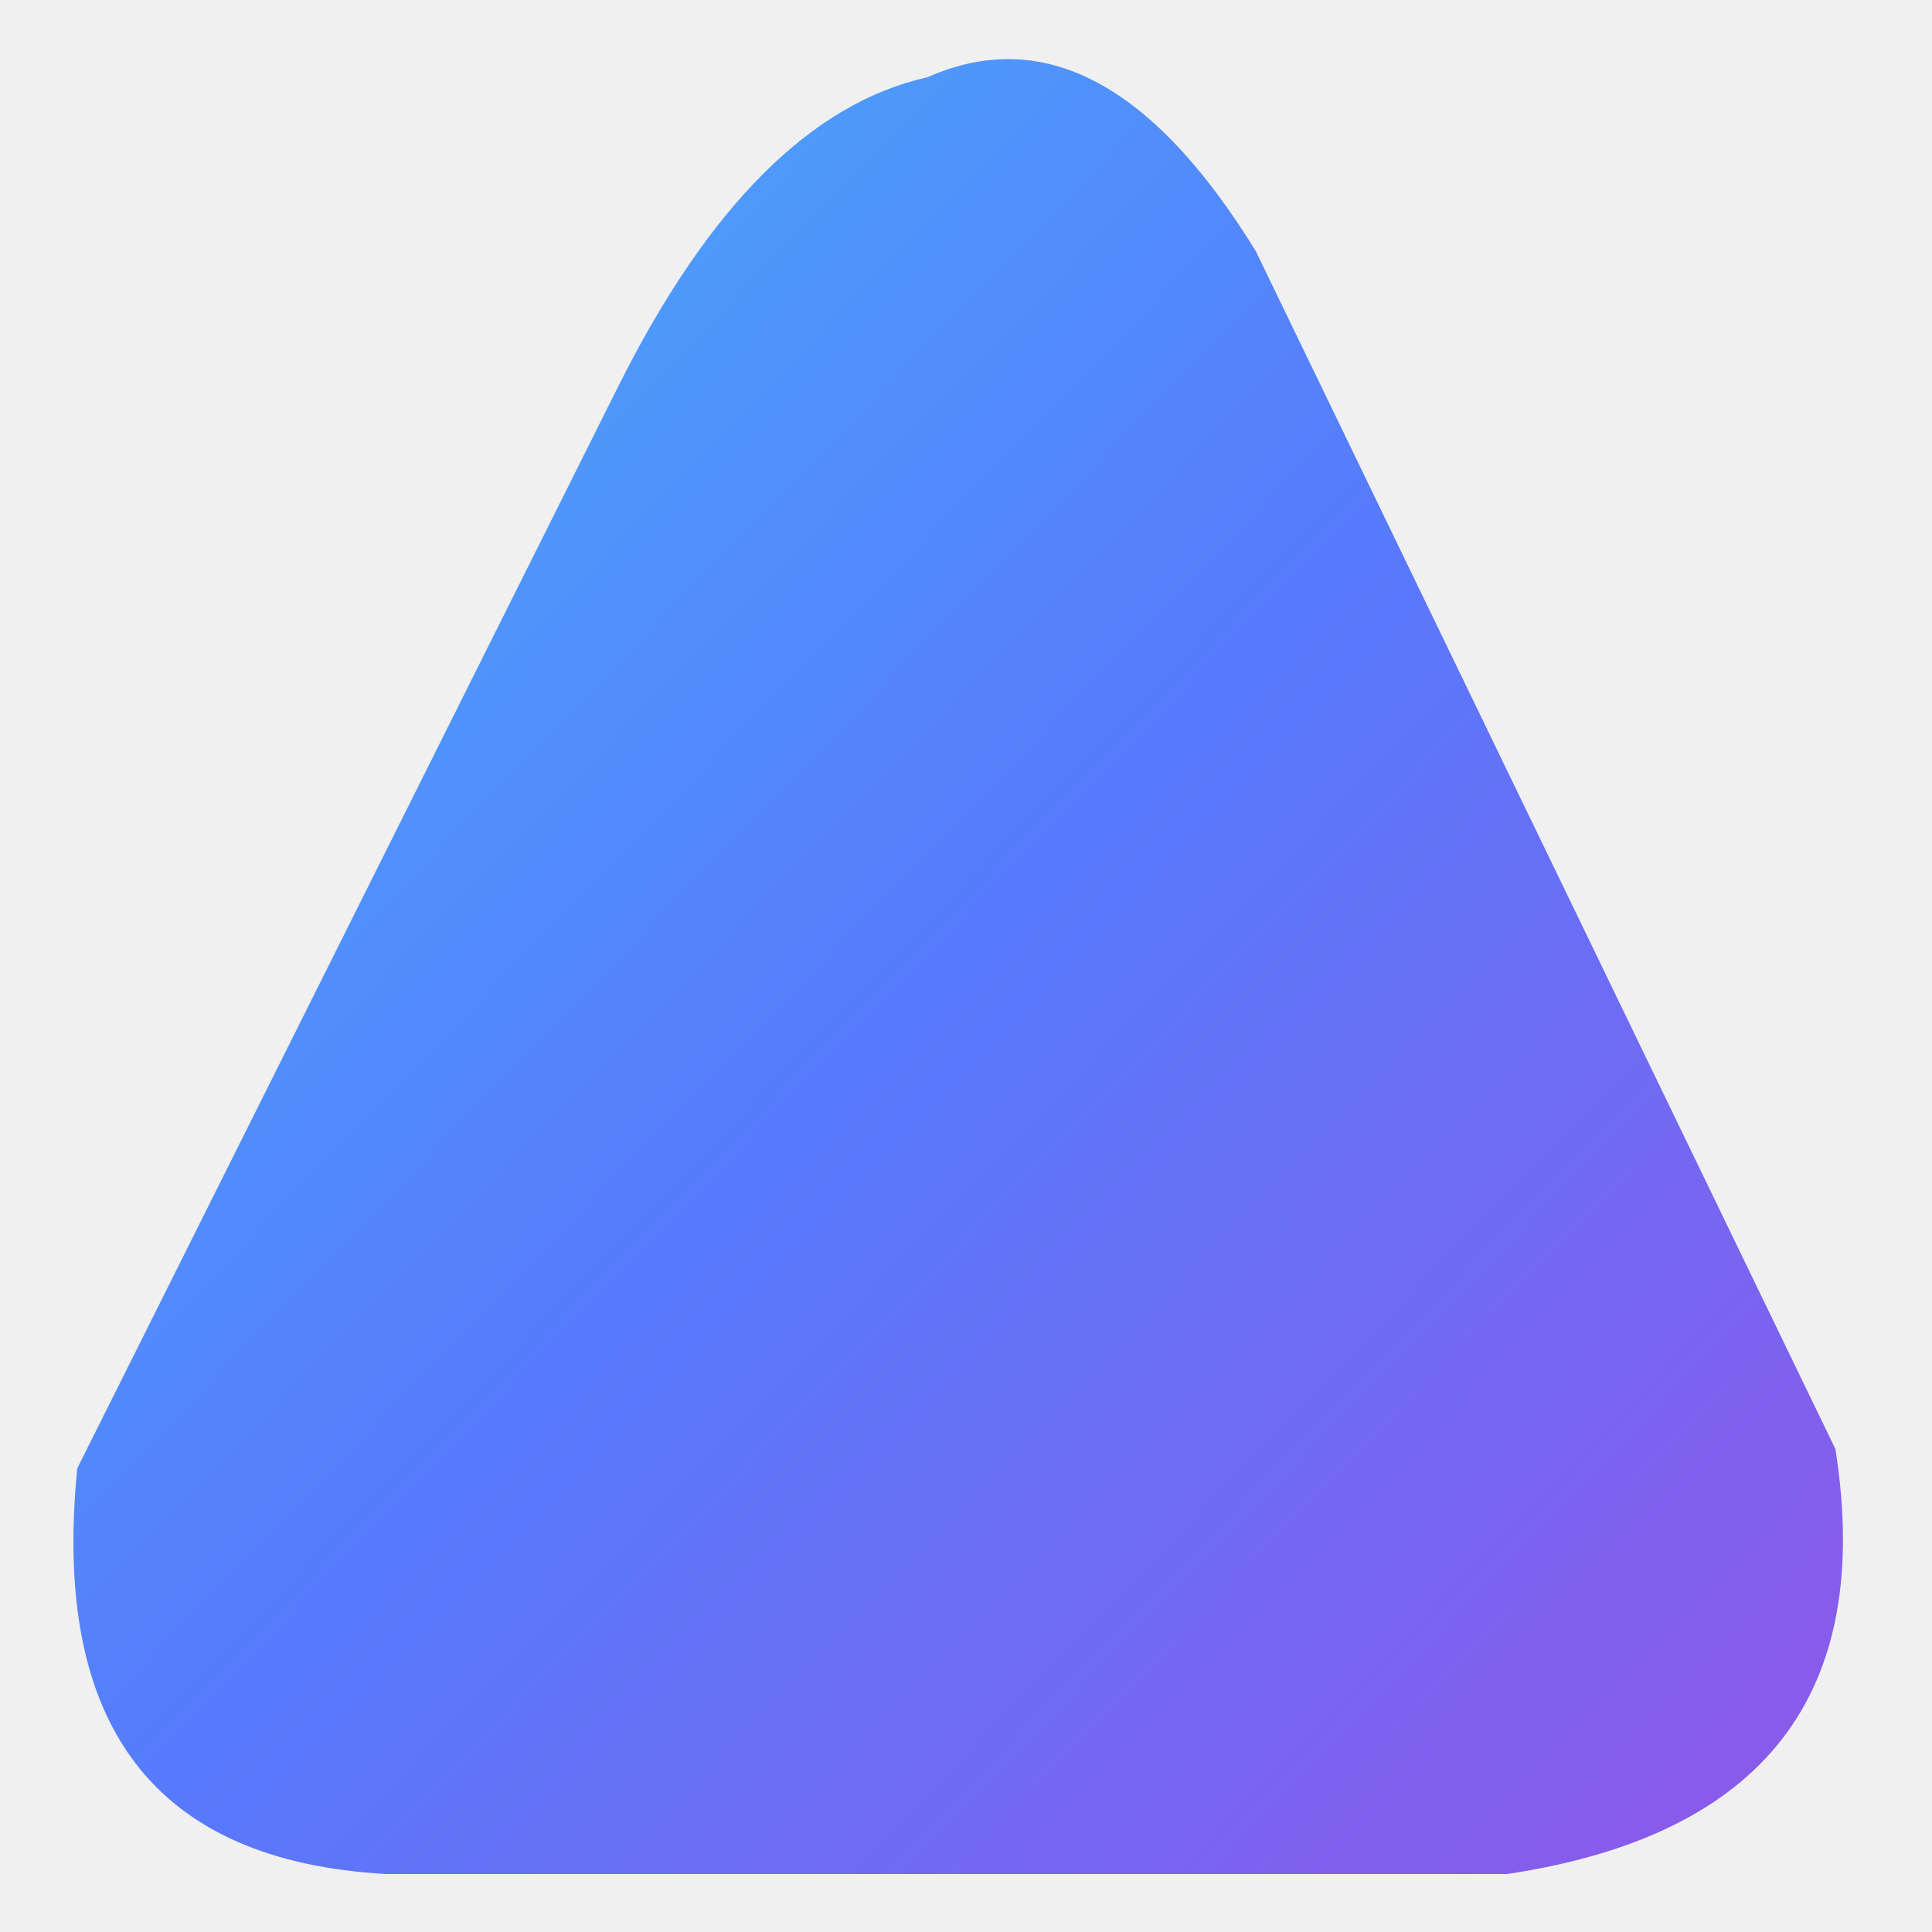
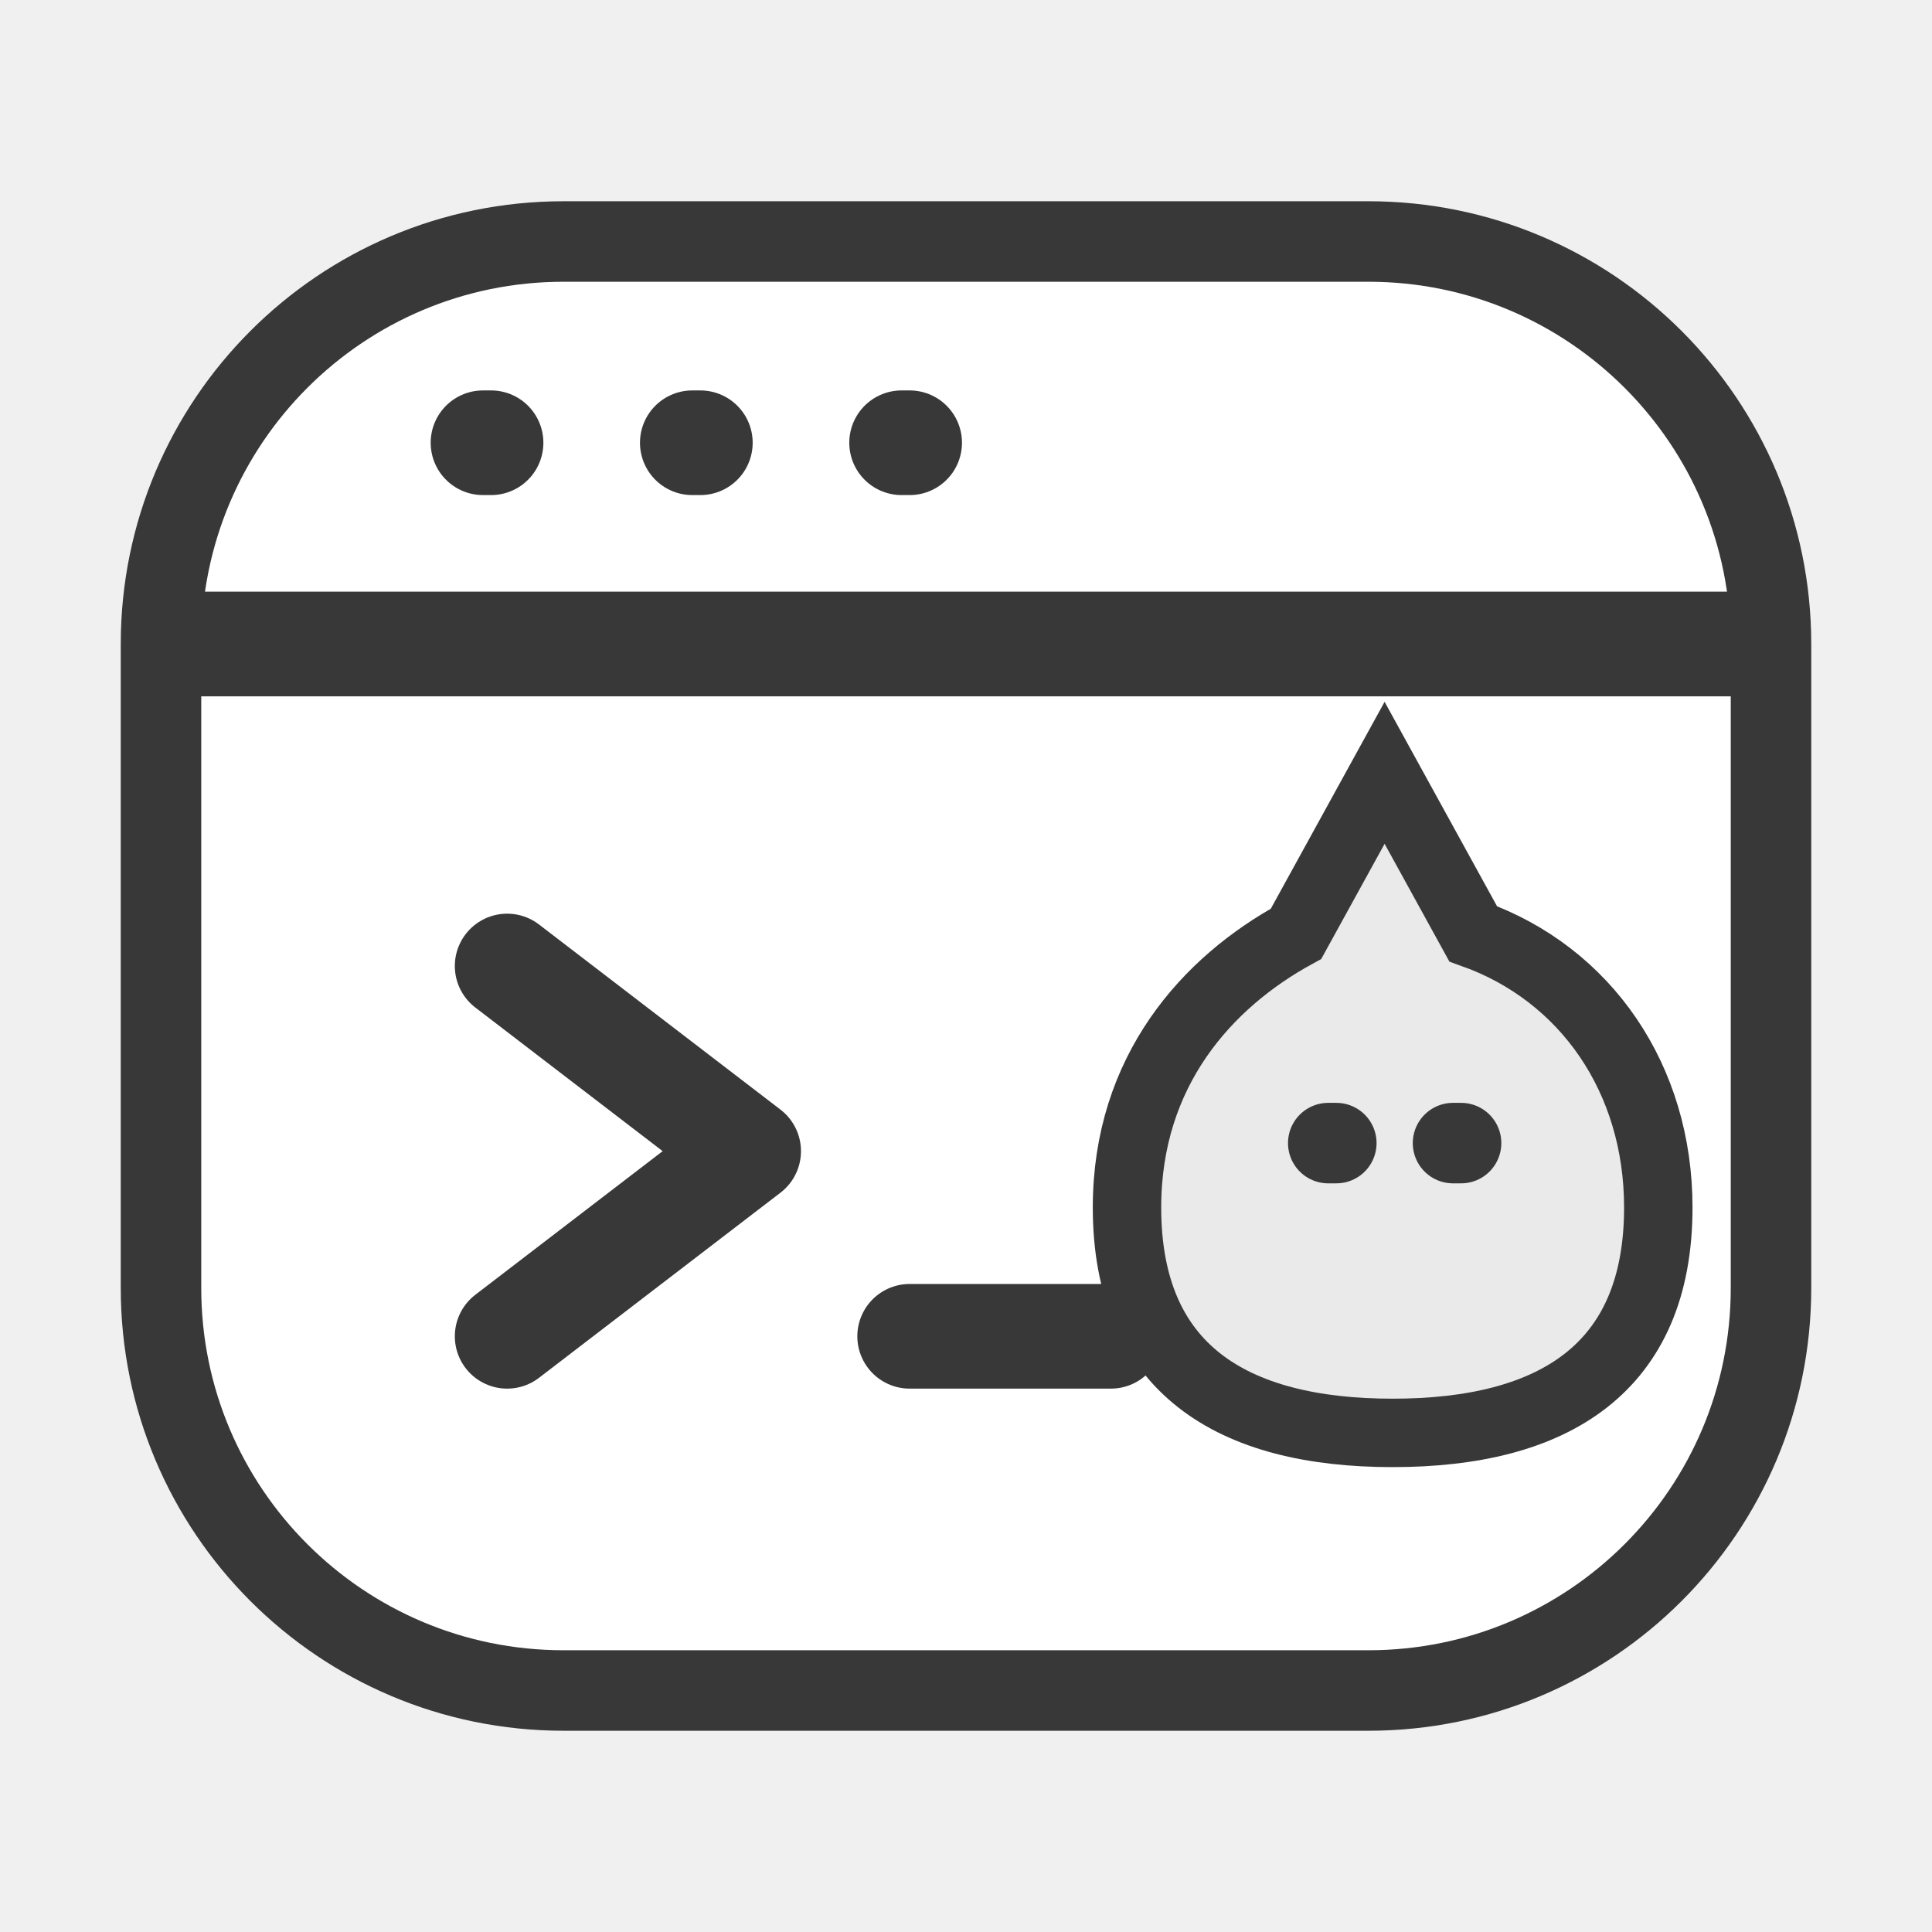
<svg xmlns="http://www.w3.org/2000/svg" viewBox="0 0 24 24">
-   <defs>
-     <linearGradient id="g" x1="0" y1="0" x2="1" y2="1">
-       <stop offset="0" stop-color="#47b3fa" />
-       <stop offset=".5" stop-color="#577afc" />
-       <stop offset="1" stop-color="#8f57e8" />
-     </linearGradient>
-   </defs>
-   <path fill="url(#g)" d="M11.52 .96Q13.68 0 15.6 3.12L22.8 18Q23.52 22.56 18.72 23.28L4.8 23.28Q.48 23.04 .96 18.24L7.68 4.8Q9.36 1.44 11.52 .96Z" />
+   <rect x="2" y="3" width="20" height="18" rx="5" fill="#fff" stroke="#383838" />
+   <path d="M2.5 8h19M6 5.5h.1m2.5 0h.1m2.5 0h.1m-5 6.5 3 2.3-3 2.3m5 0h2.5" fill="none" stroke="#383838" stroke-width="1.3" stroke-linecap="round" stroke-linejoin="round" />
+   <path d="M14 15c0-1.7 1-2.8 2.1-3.4l1.1-2 1.1 2c1.4.5 2.3 1.8 2.3 3.4 0 2-1.3 2.8-3.3 2.8S14 17 14 15Z" fill="#eaeaea" stroke="#383838" stroke-width=".85" />
+   <path d="M16.5 14.2h.1m1.45 0h.1" fill="none" stroke="#383838" stroke-linecap="round" />
</svg>
